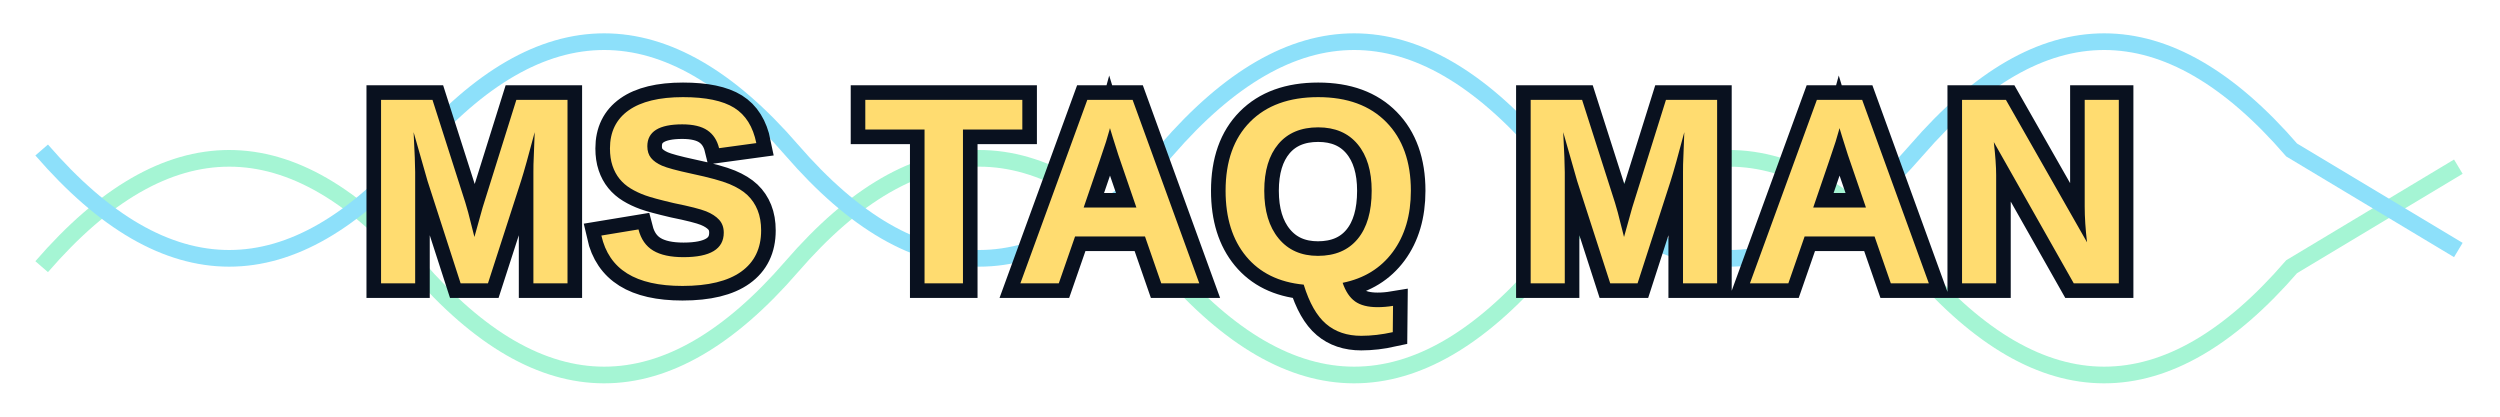
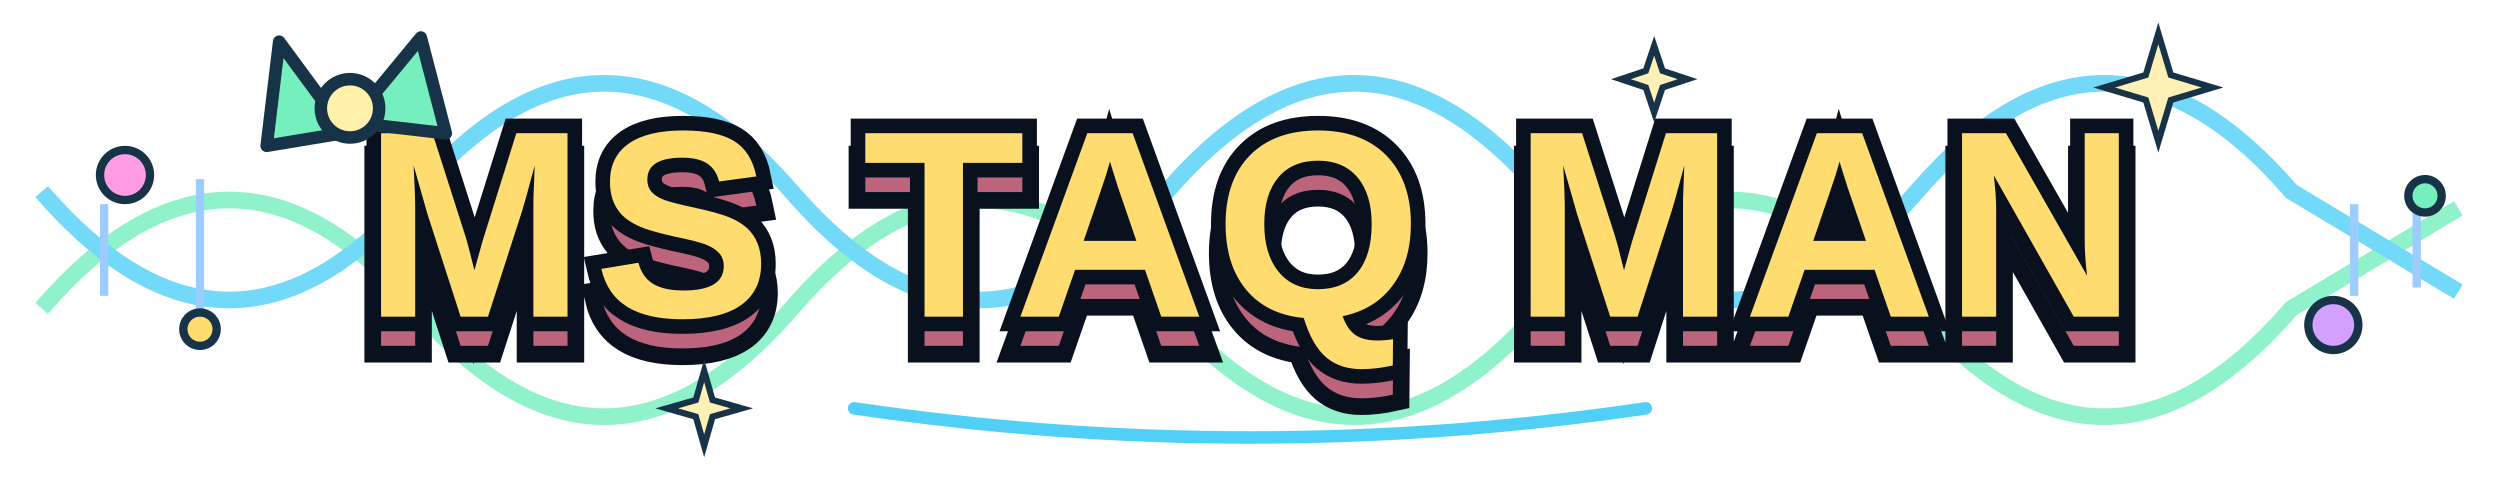
- <svg xmlns="http://www.w3.org/2000/svg" viewBox="0 0 600 100">
-   <g fill="none" stroke-width="4" opacity=".65">
-     <path stroke="#74efbd" d="M10 64Q55 12 100 64T190 64T280 64T370 64T460 64T550 64L590 40" />
-     <path stroke="#50cff7" d="M10 36Q55 88 100 36T190 36T280 36T370 36T460 36T550 36L590 60" />
+ <svg xmlns="http://www.w3.org/2000/svg" viewBox="0 0 600 120">
+   <style>
+ .sparkle { transform-box: fill-box; transform-origin: center; animation: shimmer 3.6s ease-in-out infinite alternate; }
+ .late { animation-delay: -1.8s; }
+ @keyframes shimmer { from { opacity: .45; transform: scale(.8); } to { opacity: 1; transform: scale(1.1); } }
+ @media (prefers-reduced-motion: reduce) { .sparkle { animation: none; } }
+ </style>
+   <g id="helix" fill="none" stroke-width="4" opacity=".8">
+     <path stroke="#74efbd" d="M10 74Q55 22 100 74T190 74T280 74T370 74T460 74T550 74L590 50" />
+     <path stroke="#50cff7" d="M10 46Q55 98 100 46T190 46T280 46T370 46T460 46T550 46L590 70" />
+     <path stroke="#84bfff" stroke-width="2" d="M25 49V71M48 43V77M565 49V71M580 51V69" />
  </g>
-   <text x="300" y="68" text-anchor="middle" font-family="Arial Rounded MT Bold,Arial,sans-serif" font-size="64" font-weight="900" letter-spacing="2" fill="#ffdc70" stroke="#09111f" stroke-width="7" paint-order="stroke">MS TAQ MAN</text>
+   <g id="nucleotides" stroke="#173347" stroke-width="2">
+     <circle cx="30" cy="42" r="6" fill="#ff9ce4" />
+     <circle cx="560" cy="78" r="6" fill="#d4a0ff" />
+     <circle cx="48" cy="79" r="4" fill="#ffdc70" />
+     <circle cx="582" cy="47" r="4" fill="#74efbd" />
+   </g>
+   <text x="300" y="83" text-anchor="middle" font-family="Arial Rounded MT Bold,Arial,sans-serif" font-size="64" font-weight="900" letter-spacing="2" fill="#bd647d" stroke="#09111f" stroke-width="8" paint-order="stroke">MS TAQ MAN</text>
+   <text x="300" y="76" text-anchor="middle" font-family="Arial Rounded MT Bold,Arial,sans-serif" font-size="64" font-weight="900" letter-spacing="2" fill="#ffdc70" stroke="#09111f" stroke-width="7" paint-order="stroke">MS TAQ MAN</text>
+   <g id="molecular_bow" stroke="#173347" stroke-width="3" stroke-linejoin="round">
+     <path fill="#74efbd" d="M81 29L67 10L64 35L82 32L101 9L107 32Z" />
+     <circle cx="84" cy="26" r="7" fill="#fff0ab" />
+   </g>
+   <g fill="#fff1b5" stroke="#173347" stroke-width="1.5">
+     <path class="sparkle" d="M518 8L521 18L531 21L521 24L518 34L515 24L505 21L515 18Z" />
+     <path class="sparkle late" d="M169 89L171 96L178 98L171 100L169 107L167 100L160 98L167 96Z" />
+     <path class="sparkle late" d="M397 11L399 17L405 19L399 21L397 27L395 21L389 19L395 17Z" />
+   </g>
+   <path id="underline" d="M205 98Q300 112 395 98" fill="none" stroke="#50cff7" stroke-width="3" stroke-linecap="round" />
</svg>
